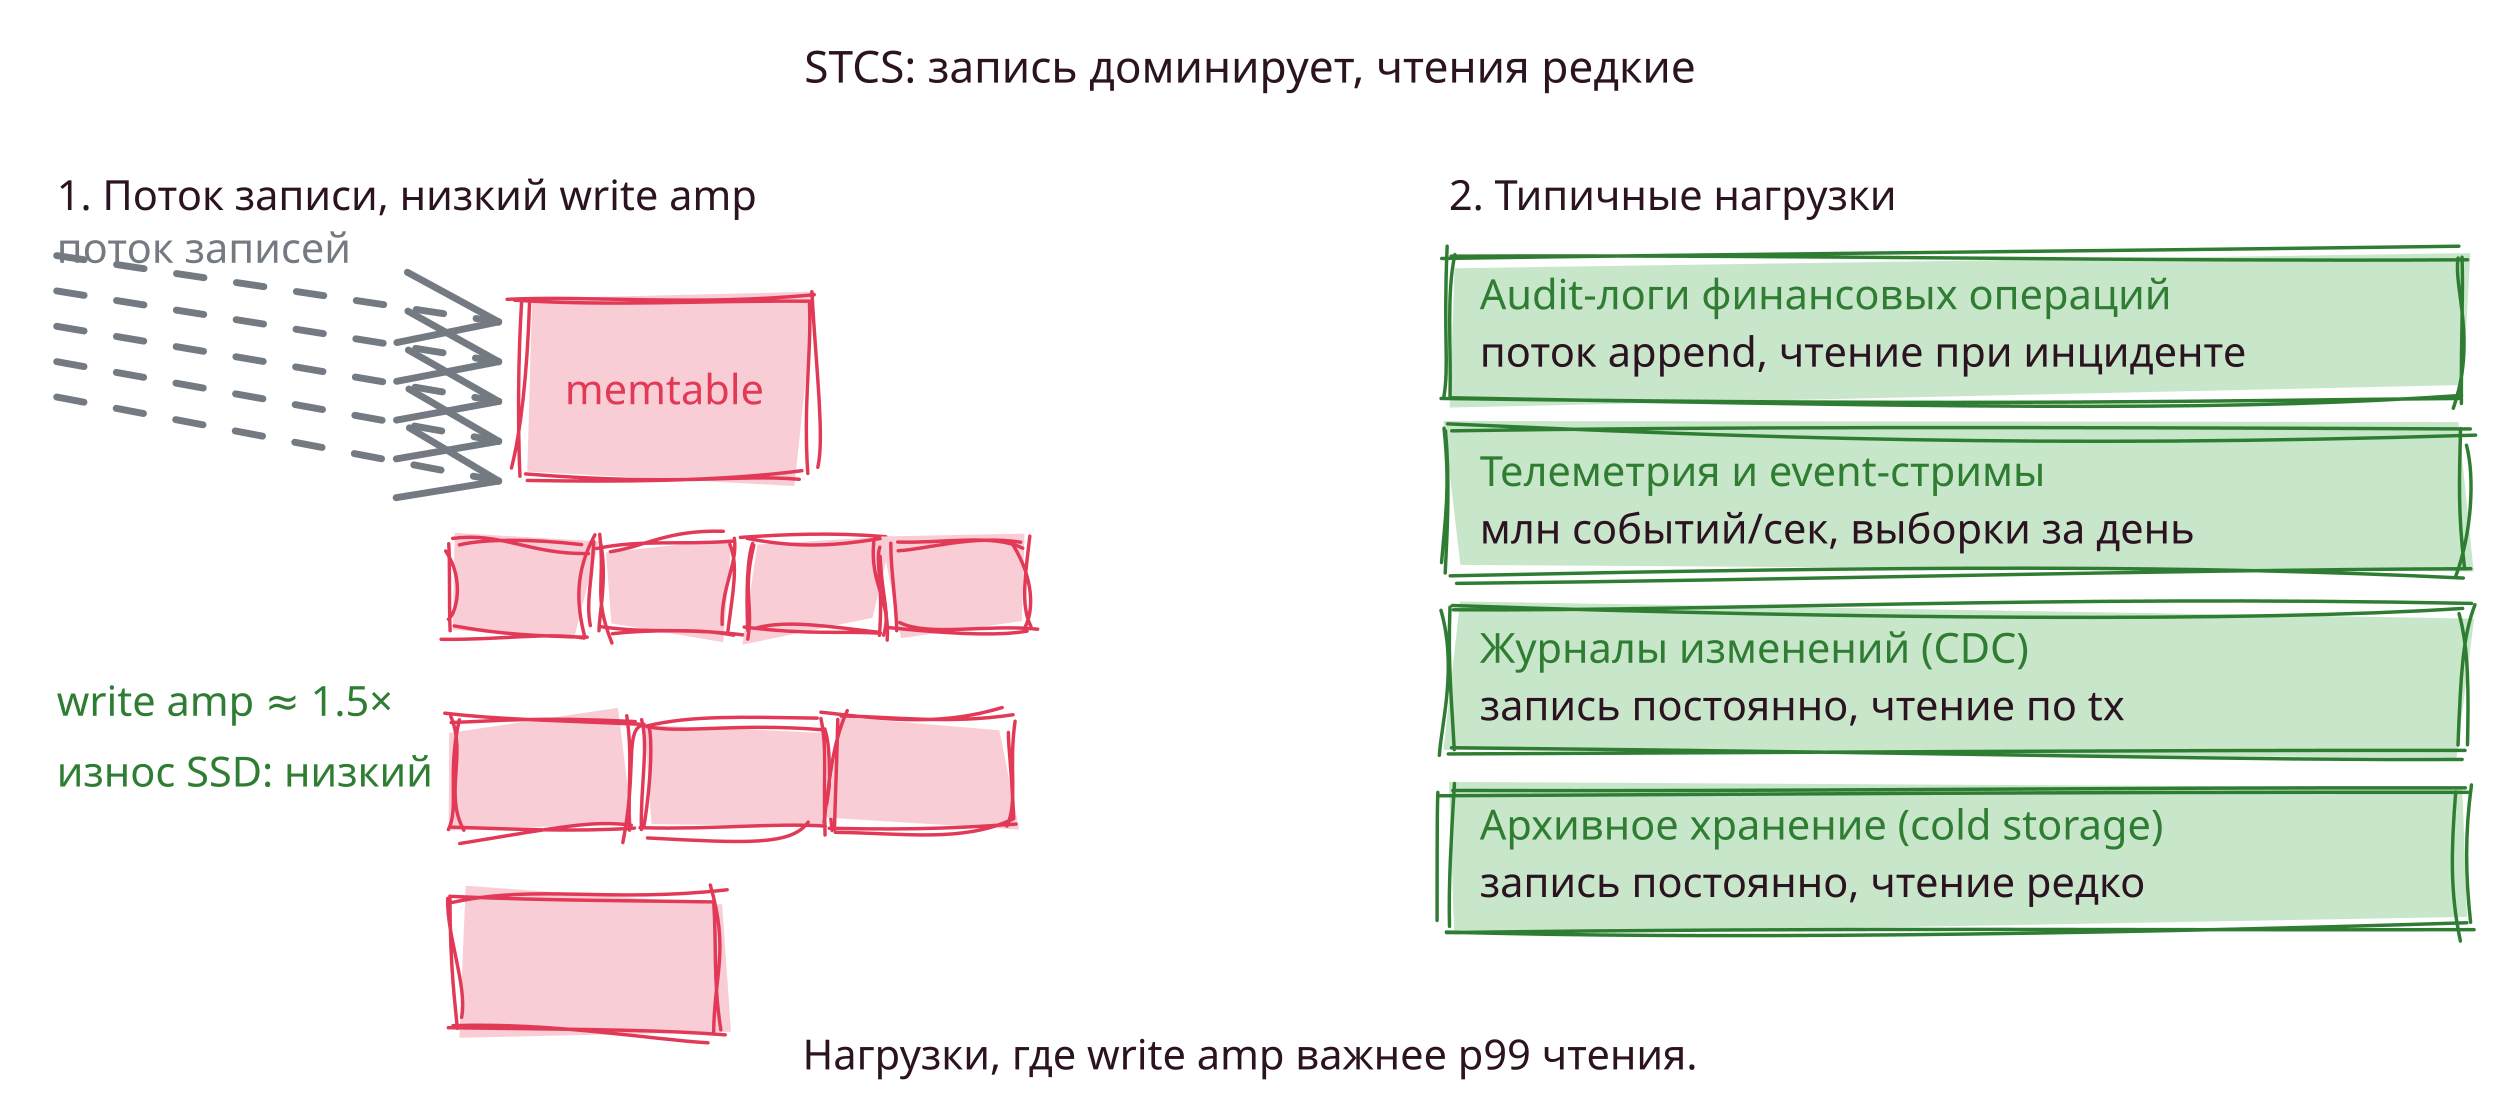
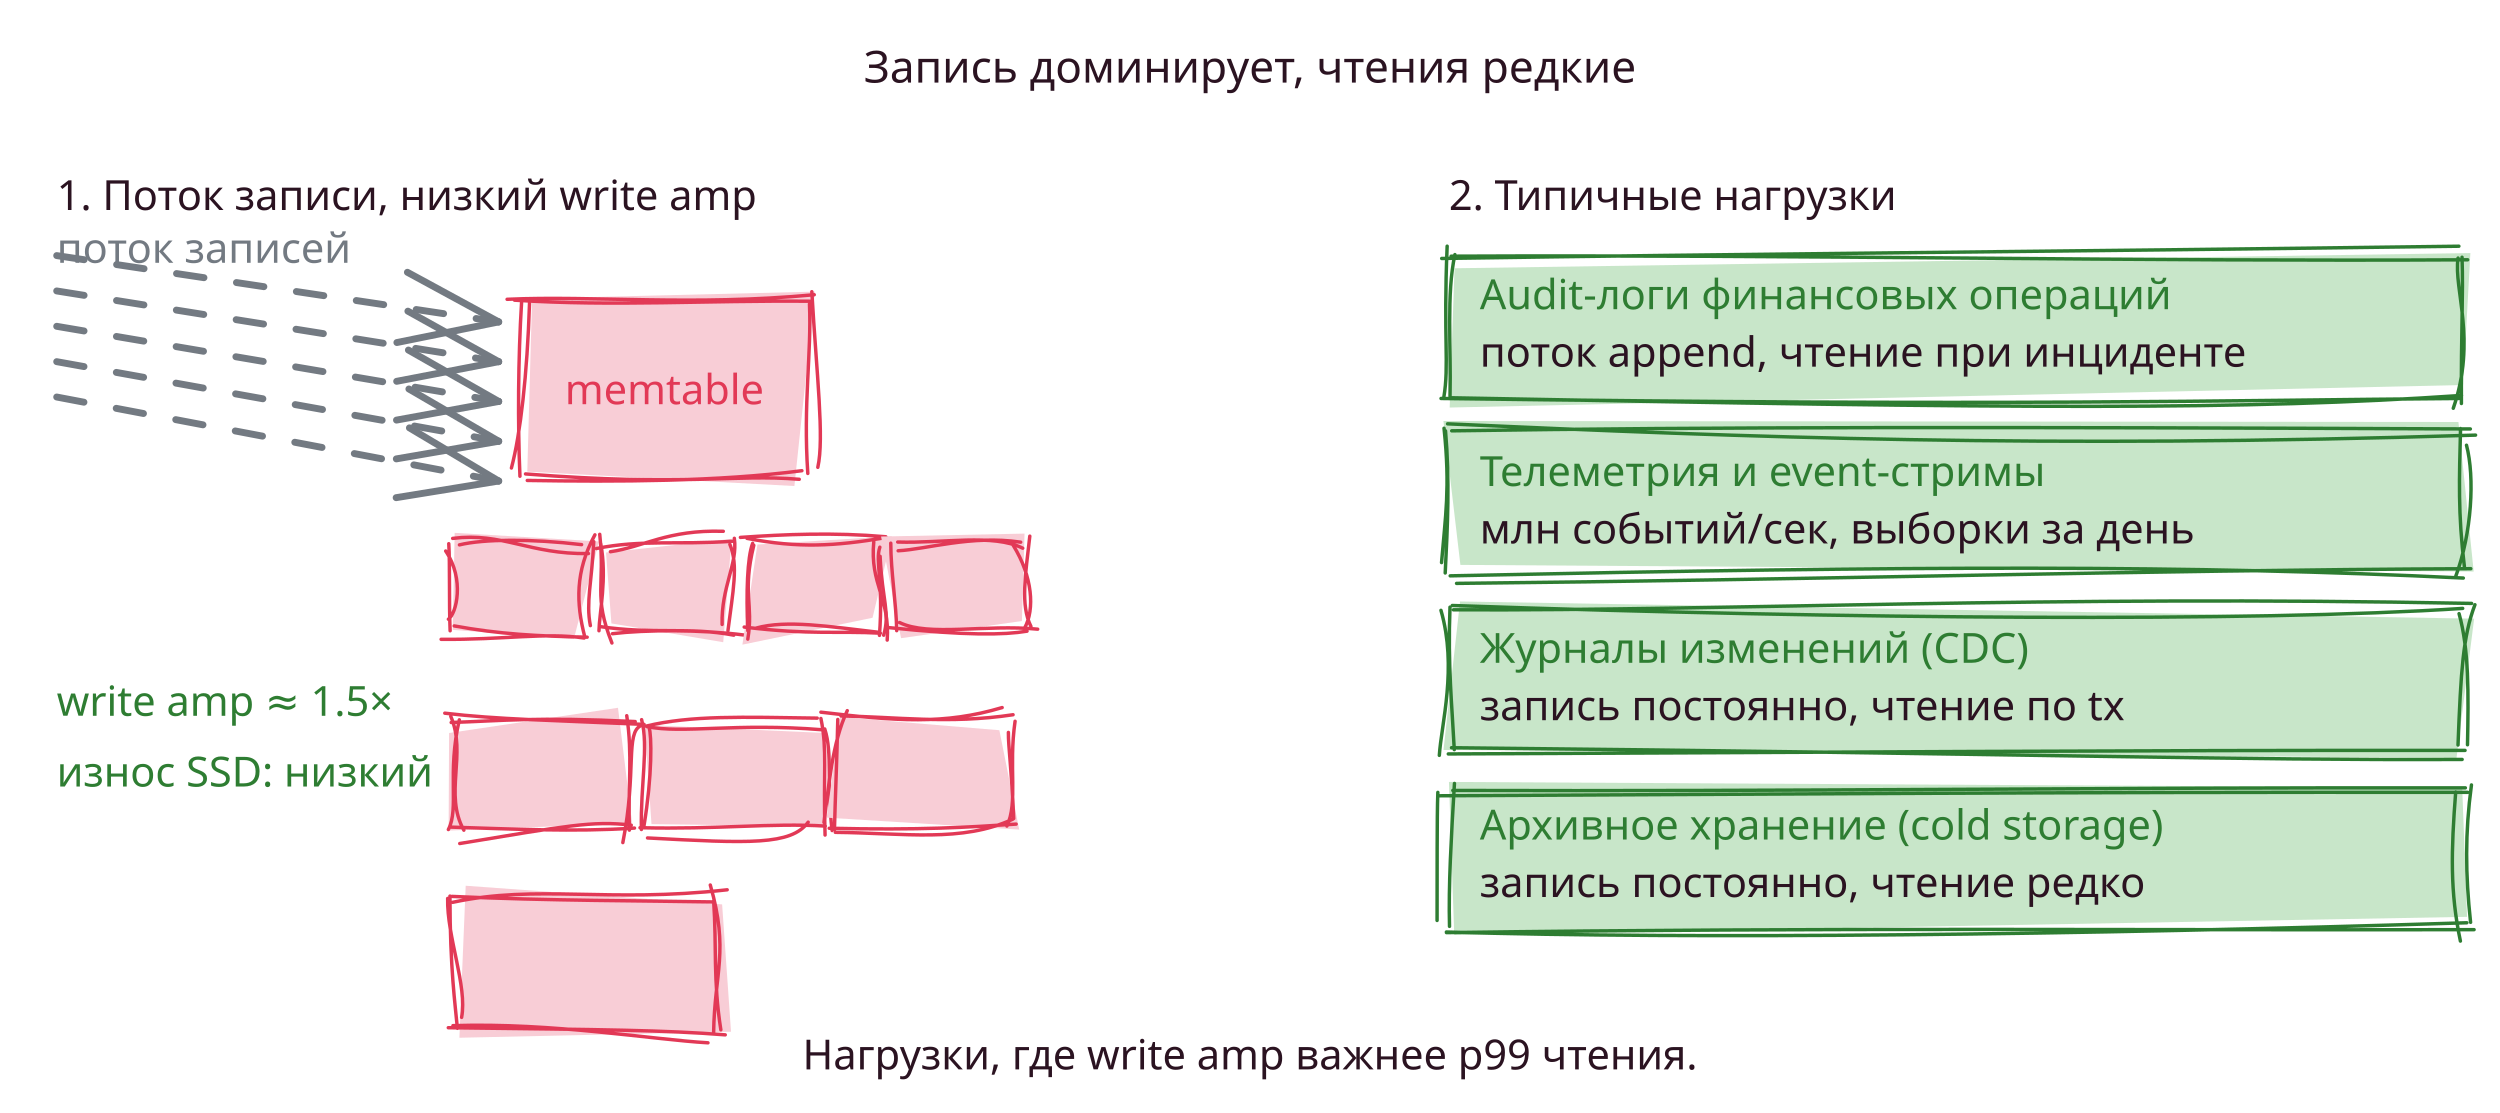
<svg xmlns="http://www.w3.org/2000/svg" version="1.1" viewBox="0 0 722.128 321.277" width="722.128" height="321.277">
  <defs>
    <style>
      @font-face {
        font-family: "Virgil";
        src: url("https://excalidraw.com/Virgil.woff2");
      }
      @font-face {
        font-family: "Cascadia";
        src: url("https://excalidraw.com/Cascadia.woff2");
      }
    </style>
  </defs>
  <rect x="0" y="0" width="722.128" height="321.277" fill="transparent" />
  <g transform="translate(10 10) rotate(0 351.0638 8.93617)">
-     <text x="351.064" y="8.9" dominant-baseline="central" font-family="Cascadia, sans-serif" font-size="12.766px" fill="#2B1321" text-anchor="middle" style="white-space: pre;" direction="ltr">STCS: запись доминирует, чтения редкие</text>
+     <text x="351.064" y="8.9" dominant-baseline="central" font-family="Cascadia, sans-serif" font-size="12.766px" fill="#2B1321" text-anchor="middle" style="white-space: pre;" direction="ltr">Запись доминирует, чтения редкие</text>
  </g>
  <g transform="translate(16.38298 48.29787) rotate(0 172.3404 7.659574)">
    <text x="0" y="7.7" dominant-baseline="central" font-family="Cascadia, sans-serif" font-size="12px" fill="#2B1321" text-anchor="start" style="white-space: pre;" direction="ltr">1. Поток записи, низкий write amp</text>
  </g>
  <g stroke-linecap="round" transform="translate(150.4255 86.59574) rotate(0 41.48936 25.53191)">
    <path d="M3.26 -0.38 L84.96 -2.36 L79.04 53.8 L1.88 49.64" stroke="none" stroke-width="0" fill="#F8CDD6" />
    <path d="M-3.95 -0.14 C20.99 -1.28, 49.6 1.83, 84.77 -1.46 M-1.81 0.11 C27.27 1.98, 53.39 0.12, 83.97 0.42 M84.07 -2.34 C85.47 21.83, 87.71 39.91, 85.8 48.39 M83.39 1.22 C84.02 15.69, 81.53 29.7, 82.91 50.16 M80.44 51.85 C61.63 50.3, 47.67 53.94, 1.37 50.3 M81.2 49.37 C57.15 52.5, 27.77 52.61, 1.88 52.18 M-2.7 48.59 C-0.08 38.66, 1.85 21.79, 2.53 0.94 M-0.24 50.97 C-0.89 35.81, -0.77 17.06, 0.24 0.62" stroke="#E23956" stroke-width="1" fill="none" />
  </g>
  <g transform="translate(150.4255 86.59574) rotate(0 41.48936 25.53191)">
    <text x="41.489" y="25.5" dominant-baseline="central" font-family="Cascadia, sans-serif" font-size="12px" fill="#E23956" text-anchor="middle" style="white-space: pre;" direction="ltr">memtable</text>
  </g>
  <g stroke-linecap="round">
    <g transform="translate(16.38298 73.82979) rotate(0 63.82979 9.574468)">
      <path d="M0 0 C21.28 3.19, 106.38 15.96, 127.66 19.15" stroke="#737A82" stroke-width="2" fill="none" stroke-dasharray="8 9.5" />
    </g>
    <g transform="translate(16.38298 73.82979) rotate(0 63.82979 9.574468)">
      <path d="M98.26 25.11 C106.82 23.38, 115.37 21.64, 127.66 19.15" stroke="#737A82" stroke-width="2" fill="none" />
    </g>
    <g transform="translate(16.38298 73.82979) rotate(0 63.82979 9.574468)">
      <path d="M101.3 4.82 C108.97 8.99, 116.64 13.16, 127.66 19.15" stroke="#737A82" stroke-width="2" fill="none" />
    </g>
  </g>
  <g stroke-linecap="round">
    <g transform="translate(16.38298 84.04255) rotate(0 63.82979 10.21277)">
      <path d="M0 0 C21.28 3.4, 106.38 17.02, 127.66 20.43" stroke="#737A82" stroke-width="2" fill="none" stroke-dasharray="8 9.5" />
    </g>
    <g transform="translate(16.38298 84.04255) rotate(0 63.82979 10.21277)">
      <path d="M98.2 26.1 C106.77 24.45, 115.35 22.8, 127.66 20.43" stroke="#737A82" stroke-width="2" fill="none" />
    </g>
    <g transform="translate(16.38298 84.04255) rotate(0 63.82979 10.21277)">
      <path d="M101.44 5.84 C109.07 10.08, 116.7 14.33, 127.66 20.43" stroke="#737A82" stroke-width="2" fill="none" />
    </g>
  </g>
  <g stroke-linecap="round">
    <g transform="translate(16.38298 94.25532) rotate(0 63.82979 10.85106)">
      <path d="M0 0 C21.28 3.62, 106.38 18.09, 127.66 21.7" stroke="#737A82" stroke-width="2" fill="none" stroke-dasharray="8 9.5" />
    </g>
    <g transform="translate(16.38298 94.25532) rotate(0 63.82979 10.85106)">
      <path d="M98.15 27.09 C106.74 25.52, 115.33 23.96, 127.66 21.7" stroke="#737A82" stroke-width="2" fill="none" />
    </g>
    <g transform="translate(16.38298 94.25532) rotate(0 63.82979 10.85106)">
      <path d="M101.59 6.86 C109.18 11.18, 116.76 15.5, 127.66 21.7" stroke="#737A82" stroke-width="2" fill="none" />
    </g>
  </g>
  <g stroke-linecap="round">
    <g transform="translate(16.38298 104.4681) rotate(0 63.82979 11.48936)">
      <path d="M0 0 C21.28 3.83, 106.38 19.15, 127.66 22.98" stroke="#737A82" stroke-width="2" fill="none" stroke-dasharray="8 9.5" />
    </g>
    <g transform="translate(16.38298 104.4681) rotate(0 63.82979 11.48936)">
      <path d="M98.1 28.08 C106.7 26.6, 115.31 25.11, 127.66 22.98" stroke="#737A82" stroke-width="2" fill="none" />
    </g>
    <g transform="translate(16.38298 104.4681) rotate(0 63.82979 11.48936)">
      <path d="M101.73 7.89 C109.28 12.28, 116.82 16.67, 127.66 22.98" stroke="#737A82" stroke-width="2" fill="none" />
    </g>
  </g>
  <g stroke-linecap="round">
    <g transform="translate(16.38298 114.6809) rotate(0 63.82979 12.12766)">
      <path d="M0 0 C21.28 4.04, 106.38 20.21, 127.66 24.26" stroke="#737A82" stroke-width="2" fill="none" stroke-dasharray="8 9.5" />
    </g>
    <g transform="translate(16.38298 114.6809) rotate(0 63.82979 12.12766)">
      <path d="M98.05 29.07 C106.67 27.67, 115.29 26.27, 127.66 24.26" stroke="#737A82" stroke-width="2" fill="none" />
    </g>
    <g transform="translate(16.38298 114.6809) rotate(0 63.82979 12.12766)">
      <path d="M101.88 8.91 C109.38 13.38, 116.89 17.84, 127.66 24.26" stroke="#737A82" stroke-width="2" fill="none" />
    </g>
  </g>
  <g transform="translate(16.38298 64.25532) rotate(0 63.82979 7.021277)">
    <text x="0" y="7.0" dominant-baseline="central" font-family="Cascadia, sans-serif" font-size="12px" fill="#737A82" text-anchor="start" style="white-space: pre;" direction="ltr">поток записей</text>
  </g>
  <g stroke-linecap="round" transform="translate(131.2766 156.8085) rotate(0 19.14894 12.76596)">
    <path d="M0.05 -2.89 L41.74 -0.41 L34.48 27.76 L-0.5 25.14" stroke="none" stroke-width="0" fill="#F8CDD6" />
    <path d="M-0.52 -1.29 C13.76 -3.15, 21.67 3.37, 38.69 3.09 M1.43 0.58 C8.42 -1.13, 22.34 -1.21, 36.72 0.51 M40.56 -2.32 C34.8 8.28, 35.16 17.55, 37.61 27.04 M40.23 -0.35 C39.67 11.45, 37.93 17.15, 39.25 23.9 M37.45 27.49 C26.35 25.8, 13.96 28.05, -3.86 27.86 M38.33 27.24 C23.85 26.94, 12.93 26.37, -0.08 23.99 M-1.76 22.05 C0.55 20.49, 3.03 10.57, -2.54 2.35 M-1.26 25.39 C-1.6 17.08, -1.28 6.15, -1.65 0.24" stroke="#E23956" stroke-width="1" fill="none" />
  </g>
  <g stroke-linecap="round" transform="translate(173.4043 156.8085) rotate(0 19.14894 12.76596)">
    <path d="M1.64 2.79 L37.92 -1.17 L35.5 28.7 L3.2 23.27" stroke="none" stroke-width="0" fill="#F8CDD6" />
    <path d="M2.91 2.56 C12.48 1.19, 19.43 -3.86, 35.52 -3.34 M-1.16 1.64 C11.82 -1, 21.96 0.64, 38.4 -0.48 M38.71 -1.32 C39.75 6.09, 34.88 12.78, 35.18 23.56 M37.42 0.45 C39.94 6.4, 38.29 14.03, 36.87 25.31 M41.66 26.64 C29.27 25.01, 12.82 25.09, 3.49 26.24 M38.55 26.66 C25.34 24.17, 15.8 26.51, -0.32 24.15 M3.35 28.92 C-2.13 15.05, 1.43 12.64, -0.17 -2.47 M-0.39 25.38 C-0.31 20.31, 2.04 10.25, 0.11 0.19" stroke="#E23956" stroke-width="1" fill="none" />
  </g>
  <g stroke-linecap="round" transform="translate(215.5319 156.8085) rotate(0 19.14894 12.76596)">
    <path d="M3.24 0.48 L42.1 -1.92 L36.51 21.63 L-1.09 29.4" stroke="none" stroke-width="0" fill="#F8CDD6" />
    <path d="M-1.66 -1.58 C11.2 -2.47, 25.19 -3.09, 40.34 -1.77 M0.24 -1.3 C15.21 1.59, 25.58 0.95, 40.08 -1.47 M36.86 -0.31 C35.67 11.91, 41.57 16, 40.74 28.08 M38.61 1.25 C37.23 5.35, 39.68 10.91, 38.5 26.72 M37.87 25.78 C24.19 24.22, 11.69 22.13, 2.83 24.63 M38.78 26.09 C26.83 25.4, 18.68 26.66, -0.57 24.32 M0.47 27.8 C2.17 17.61, -1.2 14.7, 2.2 0.7 M0.48 25.37 C-0.04 14.44, 0.33 4.14, 1.87 0.14" stroke="#E23956" stroke-width="1" fill="none" />
  </g>
  <g stroke-linecap="round" transform="translate(257.6596 156.8085) rotate(0 19.14894 12.76596)">
    <path d="M-3.16 -1.83 L38.28 -2.68 L37.52 22.57 L2.61 27.53" stroke="none" stroke-width="0" fill="#F8CDD6" />
    <path d="M1.77 2.28 C9.92 1.87, 22.95 -2.32, 37.17 -0.2 M1.65 -0.24 C14.6 0.19, 29.19 -2.74, 37.76 1.54 M35 0.69 C40.61 9.72, 41.28 19.22, 38.3 24.6 M39.8 -1.94 C38.52 9.4, 37.06 18.01, 40.13 24.13 M42.08 24.93 C27.11 23.44, 10.55 27.16, 2.18 23.01 M39 25.51 C32.33 26.63, 21.55 26.8, -0.81 24.49 M-2.41 26.67 C-0.51 20.17, -2.81 16.77, -3.44 3.88 M1.35 25.36 C1.25 17.67, -0.36 8.24, -0.36 0.09" stroke="#E23956" stroke-width="1" fill="none" />
  </g>
  <g stroke-linecap="round" transform="translate(131.2766 207.8723) rotate(0 25.53191 15.95745)">
    <path d="M-1.56 3.85 L47.23 -3.43 L51.31 29.89 L-1.69 32.05" stroke="none" stroke-width="0" fill="#F8CDD6" />
    <path d="M-2.8 -1.87 C12.36 -0.06, 28.15 0.18, 54.76 1.37 M-0.95 0.82 C13.41 0.35, 23.64 -0.85, 52.2 0.55 M53.92 1.69 C49.28 3.75, 52.71 14.87, 48.63 35.51 M49.76 -1.14 C51.48 10.39, 50.12 18.98, 50.52 31.92 M51.06 30.46 C39.8 29.15, 32.19 30.71, 1.52 35.78 M52 31.32 C34.43 32.49, 16.89 31.58, -1.05 31.04 M2.71 31.93 C-3.13 21.48, 3.64 9.95, -1.07 -0.95 M-1.77 31.74 C1.41 25.67, -2.17 15.49, 1.4 0.05" stroke="#E23956" stroke-width="1" fill="none" />
  </g>
  <g stroke-linecap="round" transform="translate(186.1702 207.8723) rotate(0 25.53191 15.95745)">
    <path d="M0.04 1.54 L51.41 3.81 L52.32 30.83 L2.01 30.18" stroke="none" stroke-width="0" fill="#F8CDD6" />
    <path d="M0.63 1.99 C11.08 4.18, 25.91 0.84, 51.59 2.94 M0.46 1.87 C13.35 -1.28, 28.34 -0.76, 49.88 -0.44 M52.06 2.69 C54.36 9.78, 52.56 18.54, 54.19 32.03 M50.95 -0.34 C52.85 8.93, 51.58 15.05, 52.15 33.33 M47.27 29.61 C42.32 36.36, 30.25 35.74, 0.87 34.17 M52.22 30.74 C36.54 29.78, 20.99 31.78, -1.3 31.21 M-0.18 30.8 C2.26 16.21, 2.1 4.35, 1.3 2.23 M-0.9 31.73 C-1.2 18.99, 1.24 7.75, -0.84 0" stroke="#E23956" stroke-width="1" fill="none" />
  </g>
  <g stroke-linecap="round" transform="translate(241.0638 207.8723) rotate(0 25.53191 15.95745)">
    <path d="M1.64 -0.77 L47.6 3.05 L53.34 31.76 L-2.28 28.31" stroke="none" stroke-width="0" fill="#F8CDD6" />
    <path d="M-3.95 -2.16 C17.8 0.42, 31.67 1.51, 48.41 -3.49 M1.86 -1.07 C17.29 -0.86, 33.05 1.38, 51.56 -1.42 M50.21 3.69 C50.17 7.82, 51.13 14.21, 51.75 28.56 M52.14 0.47 C50.22 13.86, 53.05 23.89, 49.78 30.74 M51.48 28.75 C36.84 35.56, 20.32 32.77, 0.22 32.55 M52.45 30.17 C38.65 31.07, 25.09 31.98, -1.54 31.37 M-3.06 29.68 C-1.62 18.94, -0.71 6.75, 3.67 -2.6 M-0.03 31.73 C0.19 22.69, 0.65 12.77, 0.93 -0.05" stroke="#E23956" stroke-width="1" fill="none" />
  </g>
  <g stroke-linecap="round" transform="translate(131.2766 258.9362) rotate(0 38.29787 19.14894)">
    <path d="M3.24 -3.09 L77.31 2.3 L79.88 39.08 L1.42 40.82" stroke="none" stroke-width="0" fill="#F8CDD6" />
    <path d="M-0.52 1.7 C23.96 -3.57, 44.29 1.95, 78.77 -1.92 M-0.73 -0.01 C26.65 1.28, 56.6 1.24, 74.77 1.59 M73.89 -3.3 C79.38 15.85, 75.11 21.86, 74.85 39.46 M74.86 1.27 C75.76 14.51, 74.68 24.19, 76.94 38.53 M73.22 42.28 C57.18 41.36, 28.49 36.39, -0.44 37.32 M78.21 39.98 C60.99 38.64, 44.14 38.47, -1.79 37.92 M2.06 34.93 C3.78 26.02, -2.24 11.49, -1.97 0.58 M0.84 38.1 C0.23 31.26, -1.28 21.17, -1.31 -0.1" stroke="#E23956" stroke-width="1" fill="none" />
  </g>
  <g transform="translate(16.38298 195.1064) rotate(0 63.82979 7.021277)">
    <text x="0" y="7.0" dominant-baseline="central" font-family="Cascadia, sans-serif" font-size="12px" fill="#2E7D32" text-anchor="start" style="white-space: pre;" direction="ltr">write amp ≈ 1.5×</text>
  </g>
  <g transform="translate(16.38298 215.5319) rotate(0 63.82979 7.021277)">
    <text x="0" y="7.0" dominant-baseline="central" font-family="Cascadia, sans-serif" font-size="12px" fill="#2E7D32" text-anchor="start" style="white-space: pre;" direction="ltr">износ SSD: низкий</text>
  </g>
  <g transform="translate(418.5106 48.29787) rotate(0 146.8085 7.659574)">
    <text x="0" y="7.7" dominant-baseline="central" font-family="Cascadia, sans-serif" font-size="12px" fill="#2B1321" text-anchor="start" style="white-space: pre;" direction="ltr">2. Типичные нагрузки</text>
  </g>
  <g stroke-linecap="round" transform="translate(418.5106 73.82979) rotate(0 146.8085 20.42553)">
    <path d="M1.63 3.66 L295.06 -0.73 L292.96 37.38 L0.23 43.89" stroke="none" stroke-width="0" fill="#C8E6C9" />
    <path d="M-2.08 0.83 C82.92 -0.5, 170.05 -1.08, 291.74 -2.71 M0.66 0.17 C100.8 -0.33, 200.58 1.79, 294.28 1.21 M291.5 0.71 C290.18 9.88, 296.98 24.29, 290.12 44.1 M292.65 0.48 C293.05 11.43, 292.34 22, 292.47 42.72 M291.74 41.27 C224 41.79, 162.42 43.53, -2.27 41.27 M292.51 40.39 C229.73 44.67, 167.55 44.29, 0.92 41.07 M-1.47 40.98 C0.12 31.62, -1.62 23.92, -0.5 -2.72 M0.33 40.63 C0.67 26.25, -0.74 11.11, 1.74 -0.29" stroke="#2E7D32" stroke-width="1" fill="none" />
  </g>
  <g transform="translate(427.4468 77.65957) rotate(0 140.4255 7.021277)">
    <text x="0" y="7.0" dominant-baseline="central" font-family="Cascadia, sans-serif" font-size="12px" fill="#2E7D32" text-anchor="start" style="white-space: pre;" direction="ltr">Audit-логи финансовых операций</text>
  </g>
  <g transform="translate(427.4468 94.25532) rotate(0 140.4255 7.021277)">
    <text x="0" y="7.0" dominant-baseline="central" font-family="Cascadia, sans-serif" font-size="12px" fill="#2B1321" text-anchor="start" style="white-space: pre;" direction="ltr">поток append, чтение при инциденте</text>
  </g>
  <g stroke-linecap="round" transform="translate(418.5106 124.8936) rotate(0 146.8085 20.42553)">
    <path d="M-1.57 -3.28 L291.61 -2.99 L296.01 40.19 L3.33 38.28" stroke="none" stroke-width="0" fill="#C8E6C9" />
    <path d="M-0.38 -2.47 C86.03 1.41, 171.01 4.76, 296.56 0.79 M0.82 -0.45 C77.67 -1.6, 156.16 -1.59, 295.05 -0.99 M293.94 3.71 C296.38 12.93, 295.47 29.18, 290.8 41.67 M292.22 -1.11 C291.86 13.54, 291.44 23.17, 293.35 38.95 M295.18 39.37 C199.63 39.79, 104.07 42.62, 2.22 43.62 M293.02 42.08 C215.64 38.31, 136.13 38.48, 0.38 41.44 M-2.12 37.61 C-1.04 24.34, 0.43 16.21, -1.4 -1.19 M-1.06 40.61 C-0.38 27.11, 0.27 13.73, -0.97 -0.43" stroke="#2E7D32" stroke-width="1" fill="none" />
  </g>
  <g transform="translate(427.4468 128.7234) rotate(0 140.4255 7.021277)">
    <text x="0" y="7.0" dominant-baseline="central" font-family="Cascadia, sans-serif" font-size="12px" fill="#2E7D32" text-anchor="start" style="white-space: pre;" direction="ltr">Телеметрия и event-стримы</text>
  </g>
  <g transform="translate(427.4468 145.3191) rotate(0 140.4255 7.021277)">
    <text x="0" y="7.0" dominant-baseline="central" font-family="Cascadia, sans-serif" font-size="12px" fill="#2B1321" text-anchor="start" style="white-space: pre;" direction="ltr">млн событий/сек, выборки за день</text>
  </g>
  <g stroke-linecap="round" transform="translate(418.5106 175.9574) rotate(0 146.8085 20.42553)">
    <path d="M3.22 -2.22 L296.15 2.74 L291.05 43 L-1.56 40.67" stroke="none" stroke-width="0" fill="#C8E6C9" />
    <path d="M1.32 0.19 C83.18 0.53, 171.98 -4.1, 295.42 -1.66 M0.98 -1.06 C116.23 2.9, 232.16 3.77, 292.84 -0.22 M296.38 -1.28 C292.93 7.81, 292.32 17.73, 291.49 39.24 M291.79 1.3 C294.67 11.64, 294.53 24.35, 294.23 39.17 M292.68 43.41 C228.04 43.73, 169.12 41.72, 0.76 40.02 M293.52 40.8 C198.56 40.69, 101.73 41.41, -0.17 41.82 M-2.76 42.23 C-2.2 33.24, 2.48 16.84, -2.29 0.34 M1.56 40.58 C0.93 27.98, -0.34 16.34, 0.32 -0.58" stroke="#2E7D32" stroke-width="1" fill="none" />
  </g>
  <g transform="translate(427.4468 179.7872) rotate(0 140.4255 7.021277)">
    <text x="0" y="7.0" dominant-baseline="central" font-family="Cascadia, sans-serif" font-size="12px" fill="#2E7D32" text-anchor="start" style="white-space: pre;" direction="ltr">Журналы изменений (CDC)</text>
  </g>
  <g transform="translate(427.4468 196.383) rotate(0 140.4255 7.021277)">
    <text x="0" y="7.0" dominant-baseline="central" font-family="Cascadia, sans-serif" font-size="12px" fill="#2B1321" text-anchor="start" style="white-space: pre;" direction="ltr">запись постоянно, чтение по tx</text>
  </g>
  <g stroke-linecap="round" transform="translate(418.5106 227.0213) rotate(0 146.8085 20.42553)">
    <path d="M0.02 -1.16 L292.7 0.47 L294.1 37.81 L1.55 43.06" stroke="none" stroke-width="0" fill="#C8E6C9" />
    <path d="M-2.93 2.84 C86.29 2.43, 172.95 1.74, 294.29 1.84 M1.14 1.3 C96.07 1.63, 190.72 0.4, 293.61 0.55 M290.82 1.73 C289.49 18.86, 289.18 30.62, 292.18 44.81 M295.37 -0.29 C293.49 13.74, 293.63 25.52, 295.12 39.4 M296.13 41.51 C203.68 41.73, 110.77 40.81, -0.7 42.37 M294.03 39.52 C181.49 43.07, 70.31 44.34, -0.72 42.19 M-3.41 38.85 C-3.36 25.96, -3.47 9.12, -3.19 1.86 M0.18 40.56 C-0.13 28.84, 0.67 14.96, 1.61 -0.72" stroke="#2E7D32" stroke-width="1" fill="none" />
  </g>
  <g transform="translate(427.4468 230.8511) rotate(0 140.4255 7.021277)">
    <text x="0" y="7.0" dominant-baseline="central" font-family="Cascadia, sans-serif" font-size="12px" fill="#2E7D32" text-anchor="start" style="white-space: pre;" direction="ltr">Архивное хранение (cold storage)</text>
  </g>
  <g transform="translate(427.4468 247.4468) rotate(0 140.4255 7.021277)">
    <text x="0" y="7.0" dominant-baseline="central" font-family="Cascadia, sans-serif" font-size="12px" fill="#2B1321" text-anchor="start" style="white-space: pre;" direction="ltr">запись постоянно, чтение редко</text>
  </g>
  <g transform="translate(10 297.234) rotate(0 351.0638 7.021277)">
    <text x="351.064" y="7.0" dominant-baseline="central" font-family="Cascadia, sans-serif" font-size="12px" fill="#2B1321" text-anchor="middle" style="white-space: pre;" direction="ltr">Нагрузки, где write amp важнее p99 чтения.</text>
  </g>
</svg>
